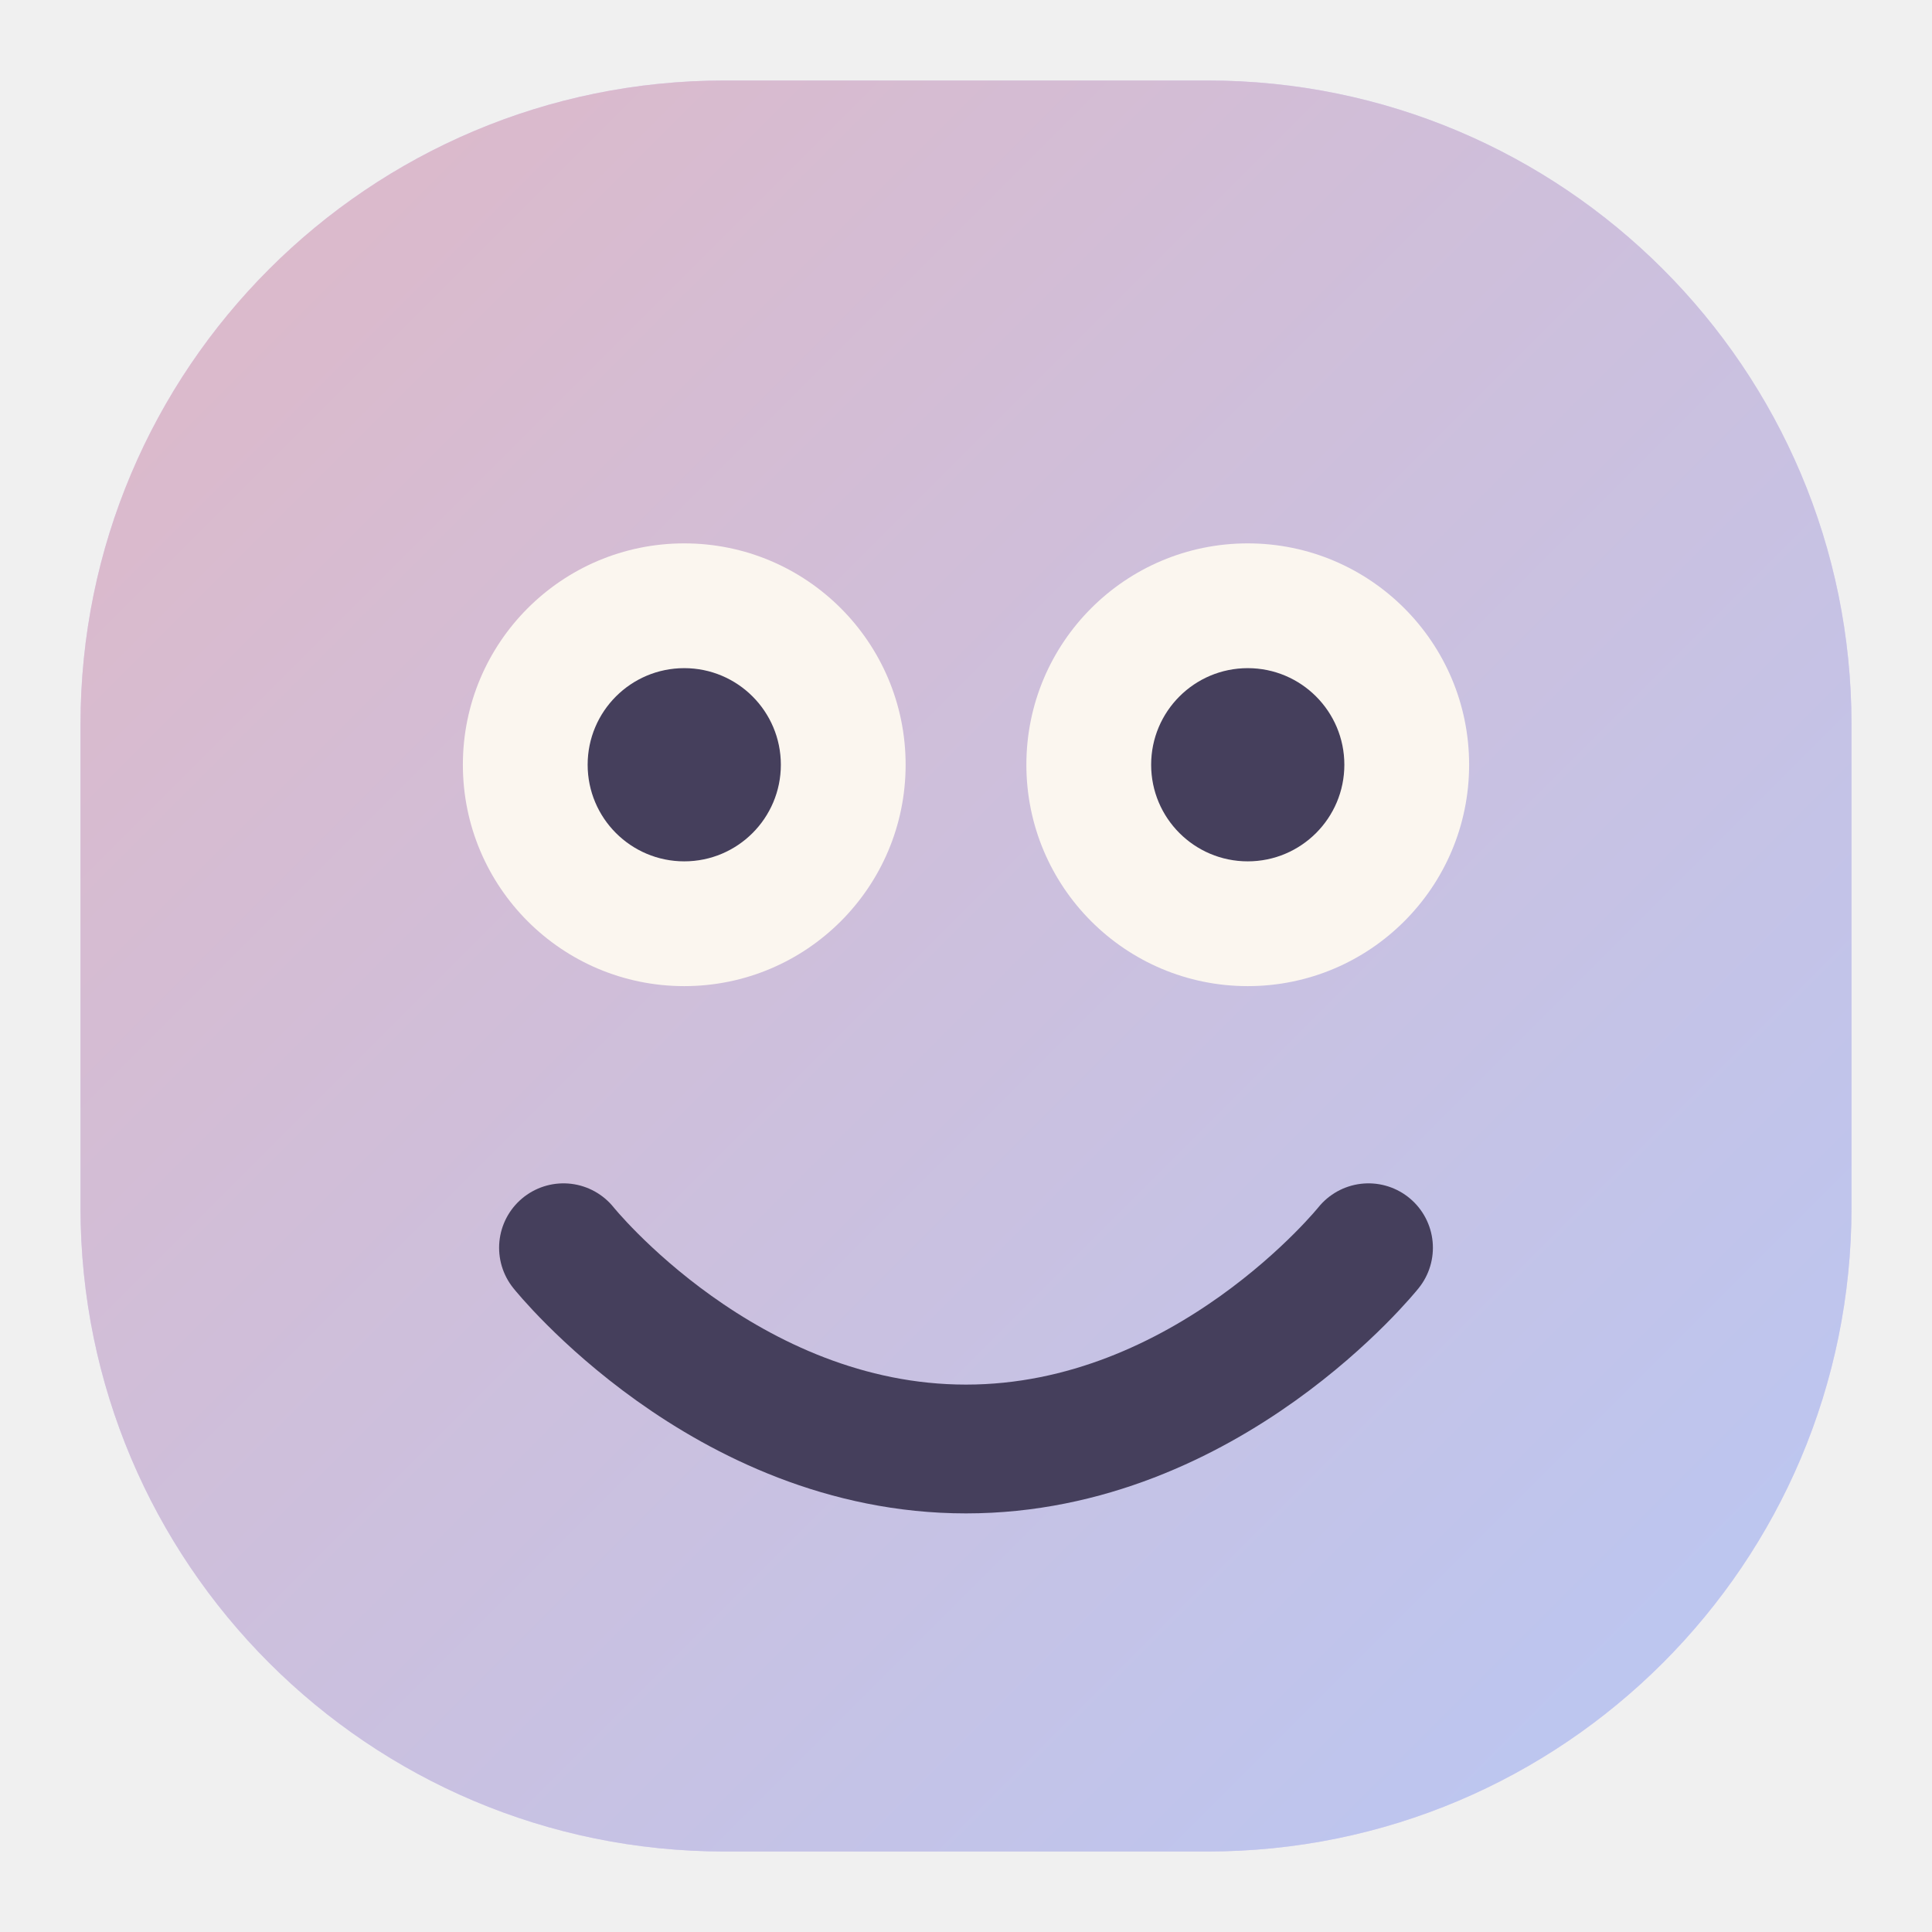
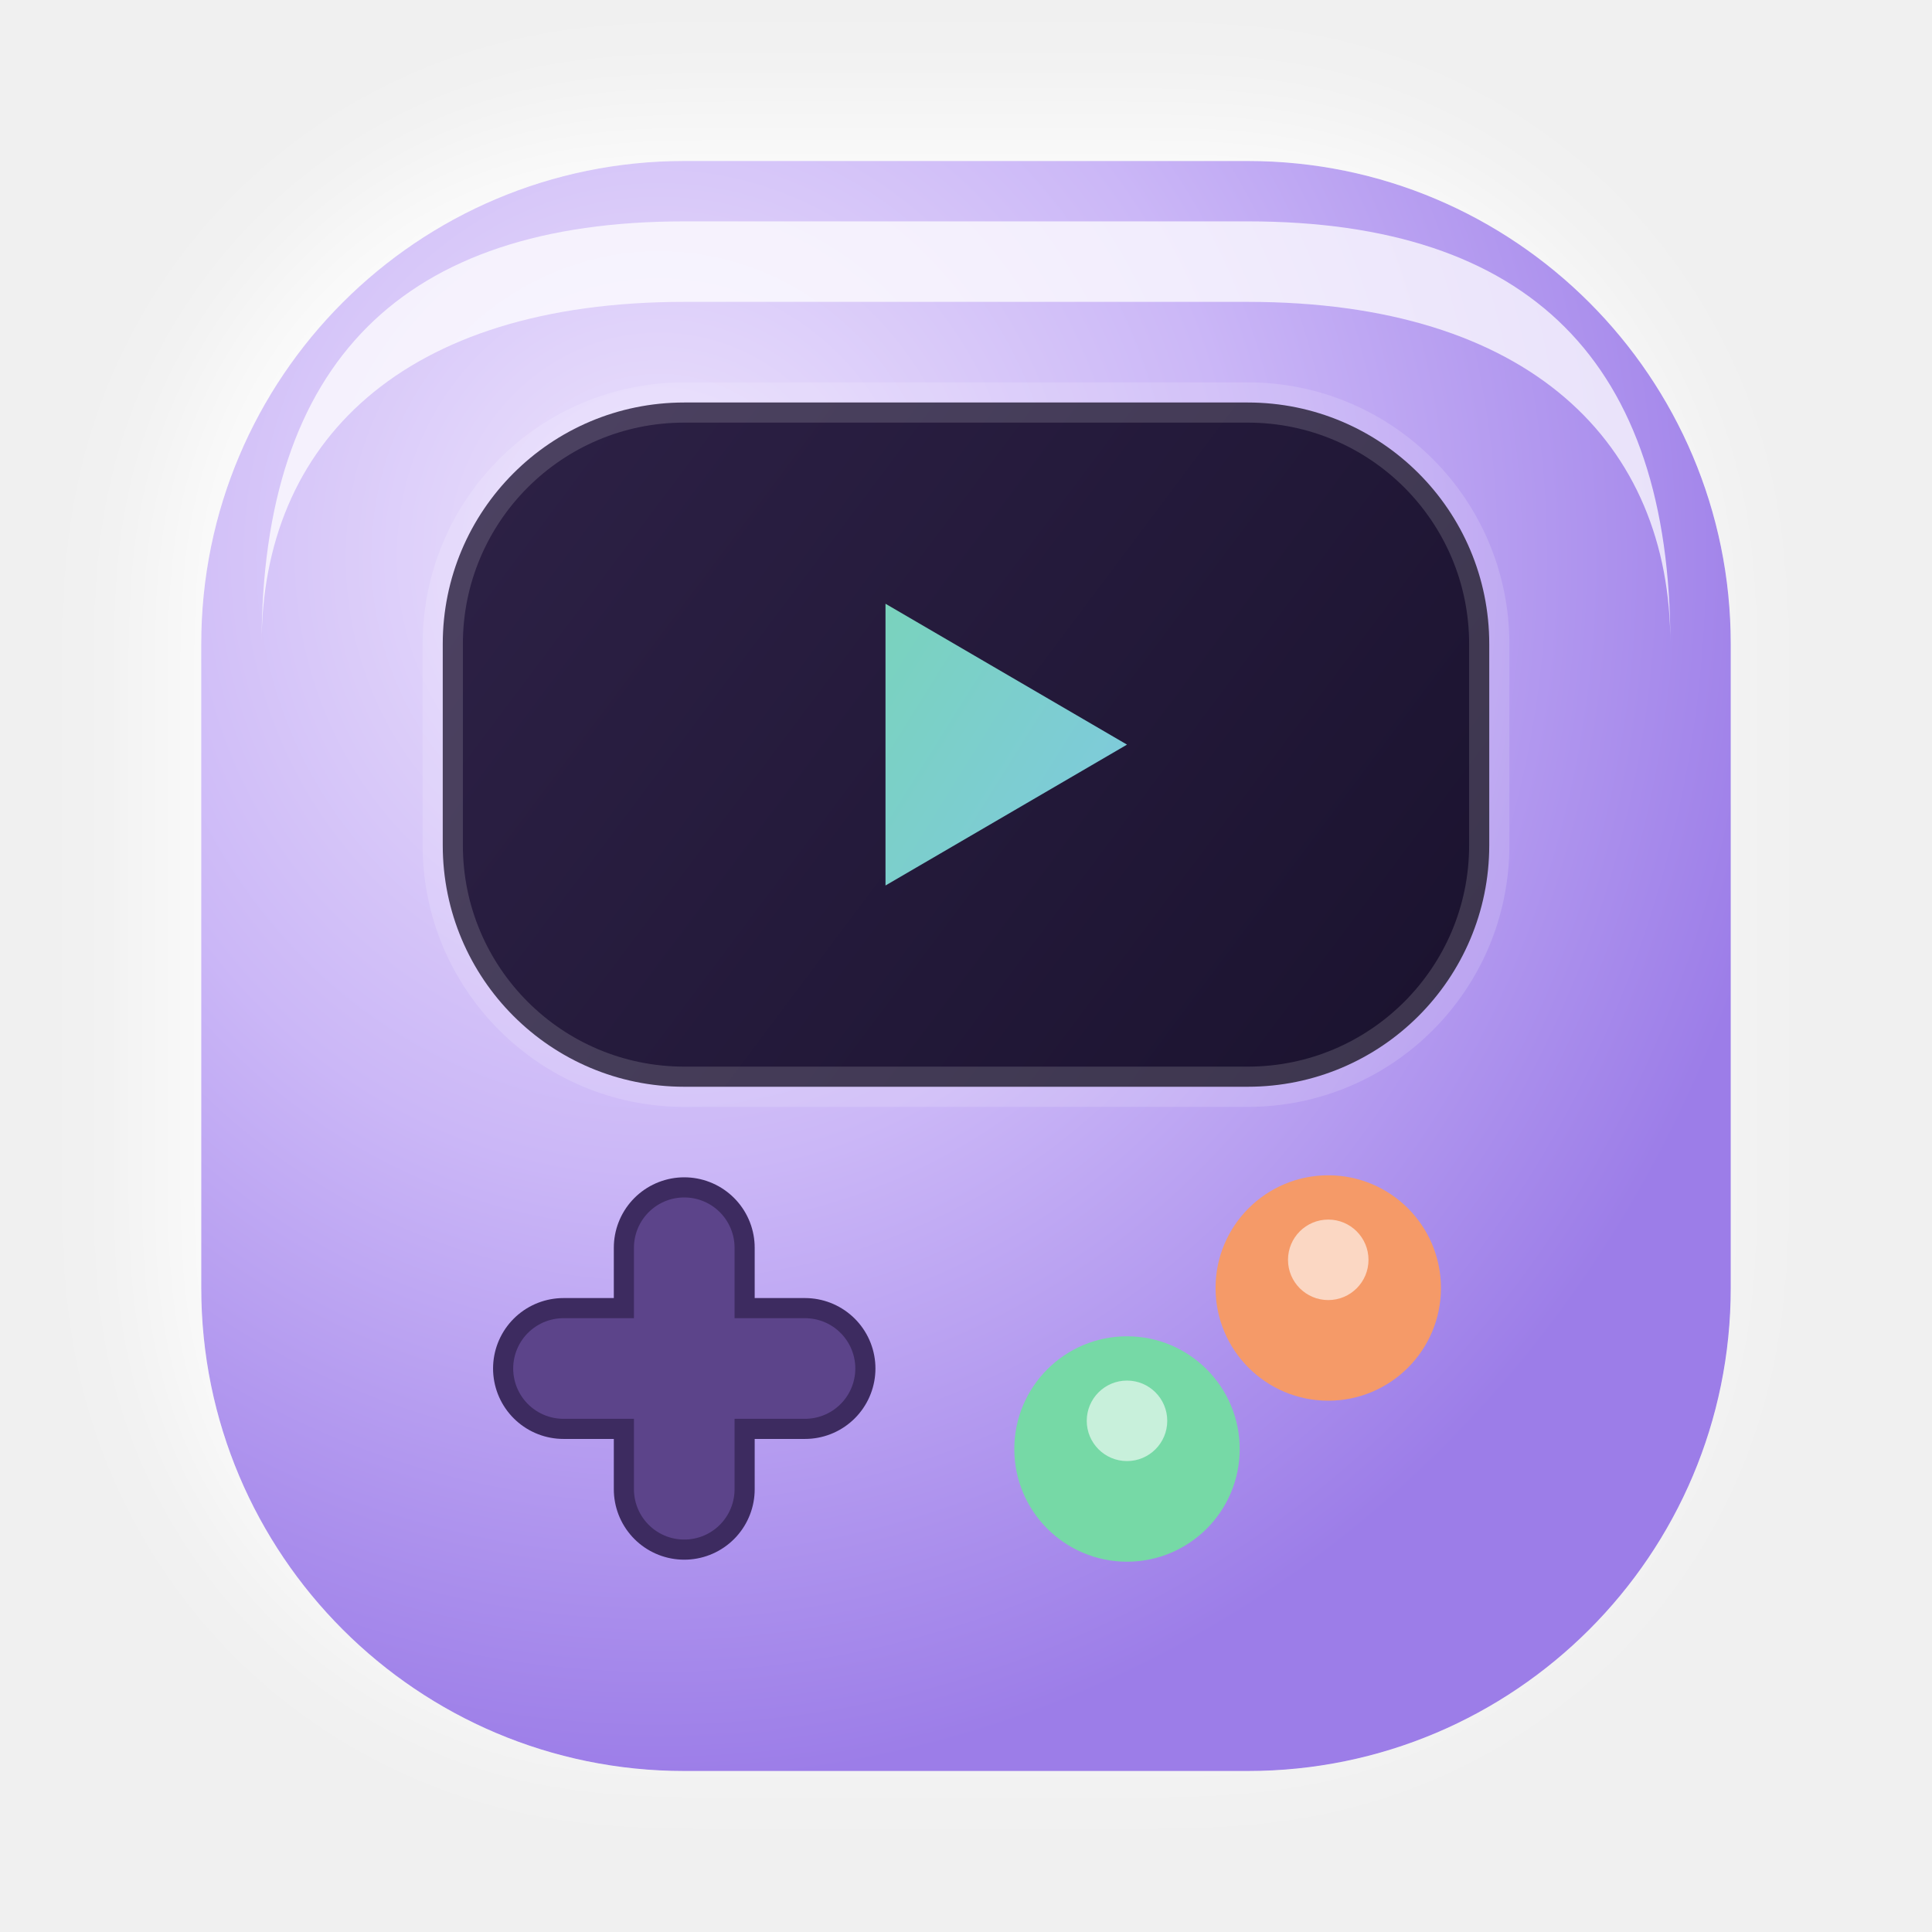
<svg xmlns="http://www.w3.org/2000/svg" width="48" height="48" viewBox="0 0 48 48" fill="none">
-   <rect x="2" y="2" width="44" height="44" rx="16" fill="#C9B8F5" />
-   <rect x="2" y="2" width="44" height="44" rx="16" fill="url(#mv-grad)" fill-opacity="0.5" />
-   <circle cx="17" cy="19" r="5.5" fill="#FBF6EF" />
-   <circle cx="31" cy="19" r="5.5" fill="#FBF6EF" />
-   <circle cx="17" cy="19" r="2.4" fill="#453F5C" />
-   <circle cx="31" cy="19" r="2.4" fill="#453F5C" />
-   <path d="M14 31C14 31 18 36 24 36C30 36 34 31 34 31" stroke="#453F5C" stroke-width="3.2" stroke-linecap="round" />
  <defs>
-     <linearGradient id="mv-grad" x1="2" y1="2" x2="46" y2="46" gradientUnits="userSpaceOnUse">
-       <stop stop-color="#F7B899" />
-       <stop offset="1" stop-color="#A9D7F5" />
+     <filter id="console-shadow" x="-15%" y="-10%" width="135%" height="135%">
+       <feDropShadow dx="2" dy="3.5" stdDeviation="2.5" flood-color="#4E3B70" flood-opacity="0.22" />
+       <feDropShadow dx="-1" dy="-1" stdDeviation="1.5" flood-color="#ffffff" flood-opacity="0.8" />
+     </filter>
+     <radialGradient id="console-body" cx="30%" cy="25%" r="75%">
+       <stop offset="0%" stop-color="#EDE4FC" />
+       <stop offset="50%" stop-color="#CBB7F7" />
+       <stop offset="100%" stop-color="#9C7DE8" />
+     </radialGradient>
+     <linearGradient id="screen-well" x1="12" y1="10" x2="36" y2="28" gradientUnits="userSpaceOnUse">
+       <stop offset="0%" stop-color="#2D2146" />
+       <stop offset="100%" stop-color="#1A122E" />
+     </linearGradient>
+     <linearGradient id="game-pixel" x1="16" y1="14" x2="32" y2="24" gradientUnits="userSpaceOnUse">
+       <stop offset="0%" stop-color="#76D9A6" />
+       <stop offset="100%" stop-color="#82C4F3" />
    </linearGradient>
  </defs>
+   <rect x="5" y="4" width="38" height="40" rx="12" fill="url(#console-body)" filter="url(#console-shadow)" />
+   <path d="M17 5.5C10 5.5 6.5 9 6.5 16C6.5 11 10 7.5 17 7.5H31C38 7.5 41.5 11 41.5 16C41.5 9 38 5.5 31 5.5H17Z" fill="#FFFFFF" opacity="0.75" />
+   <rect x="11" y="10" width="26" height="17" rx="6" fill="url(#screen-well)" />
+   <rect x="11" y="10" width="26" height="17" rx="6" stroke="rgba(255,255,255,0.15)" stroke-width="1" />
+   <path d="M22 15L28 18.5L22 22V15Z" fill="url(#game-pixel)" />
+   <path d="M17 31V37M14 34H20" stroke="#3D2B60" stroke-width="3.5" stroke-linecap="round" />
+   <path d="M17 31V37M14 34H20" stroke="#5C448A" stroke-width="2.5" stroke-linecap="round" />
+   <circle cx="33" cy="32" r="2.8" fill="#F59A68" />
+   <circle cx="33" cy="31.3" r="1" fill="#FFFFFF" opacity="0.6" />
+   <circle cx="28" cy="36" r="2.8" fill="#76D9A6" />
+   <circle cx="28" cy="35.3" r="1" fill="#FFFFFF" opacity="0.6" />
</svg>
